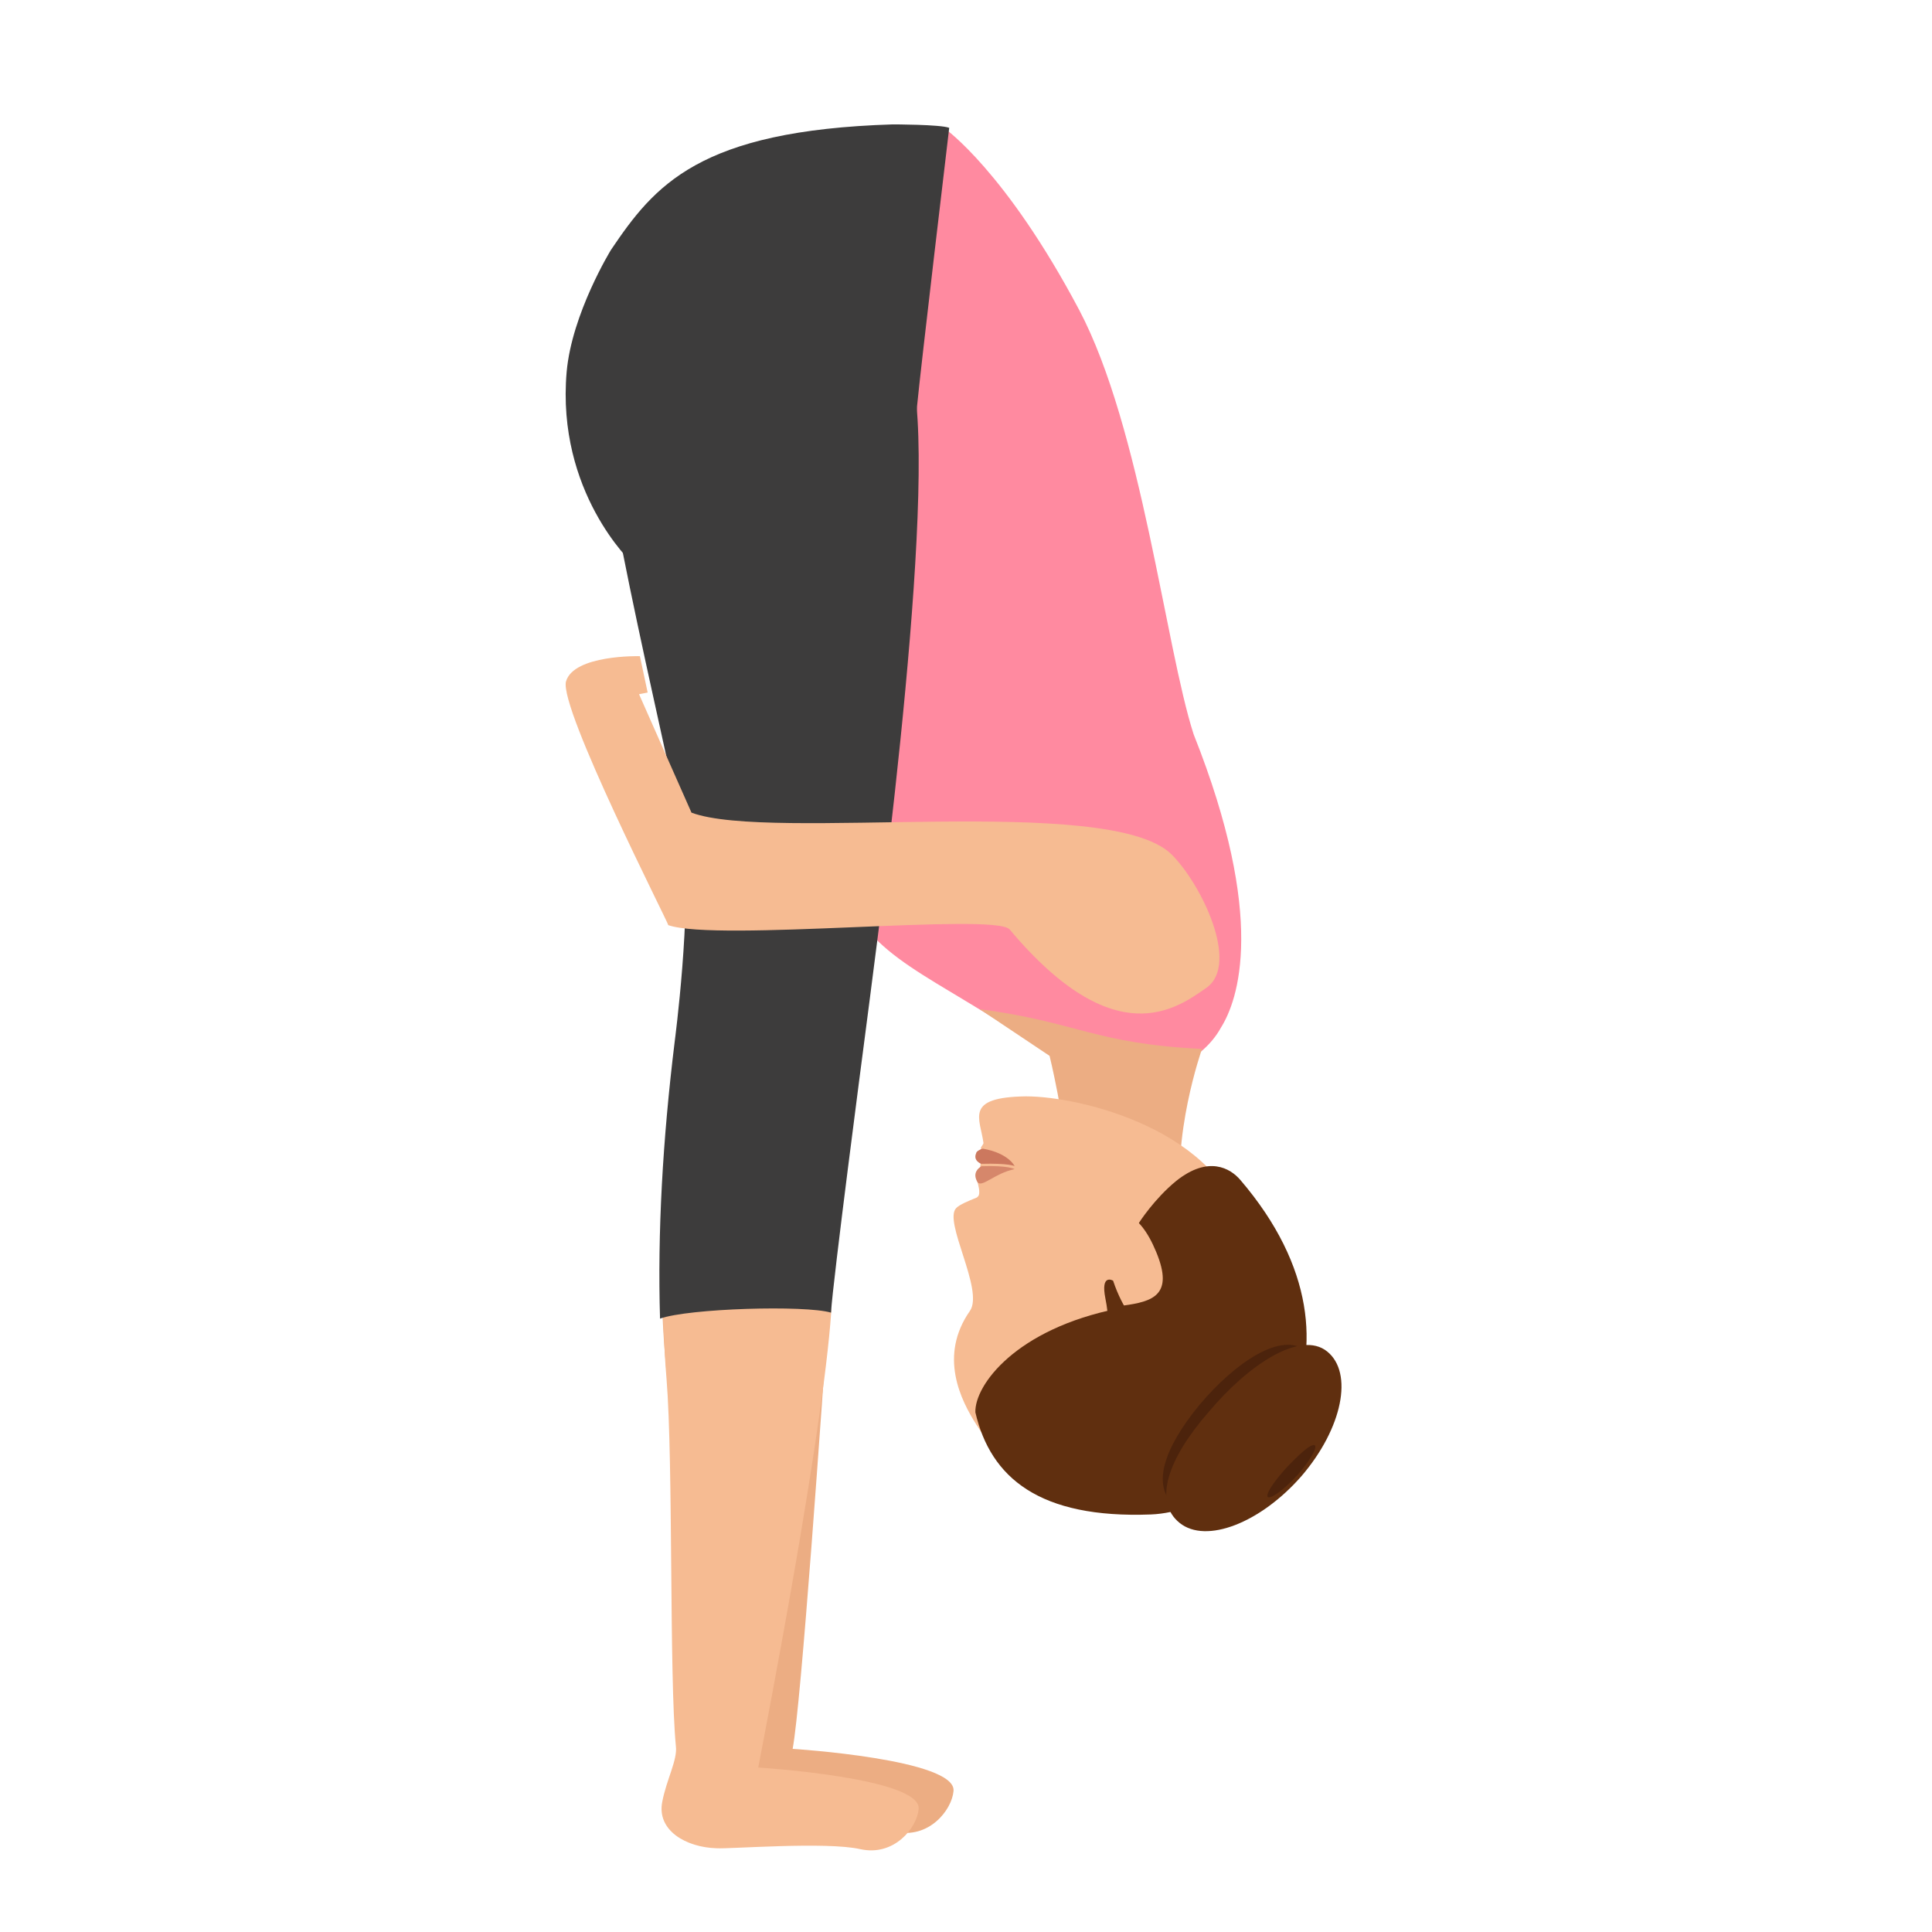
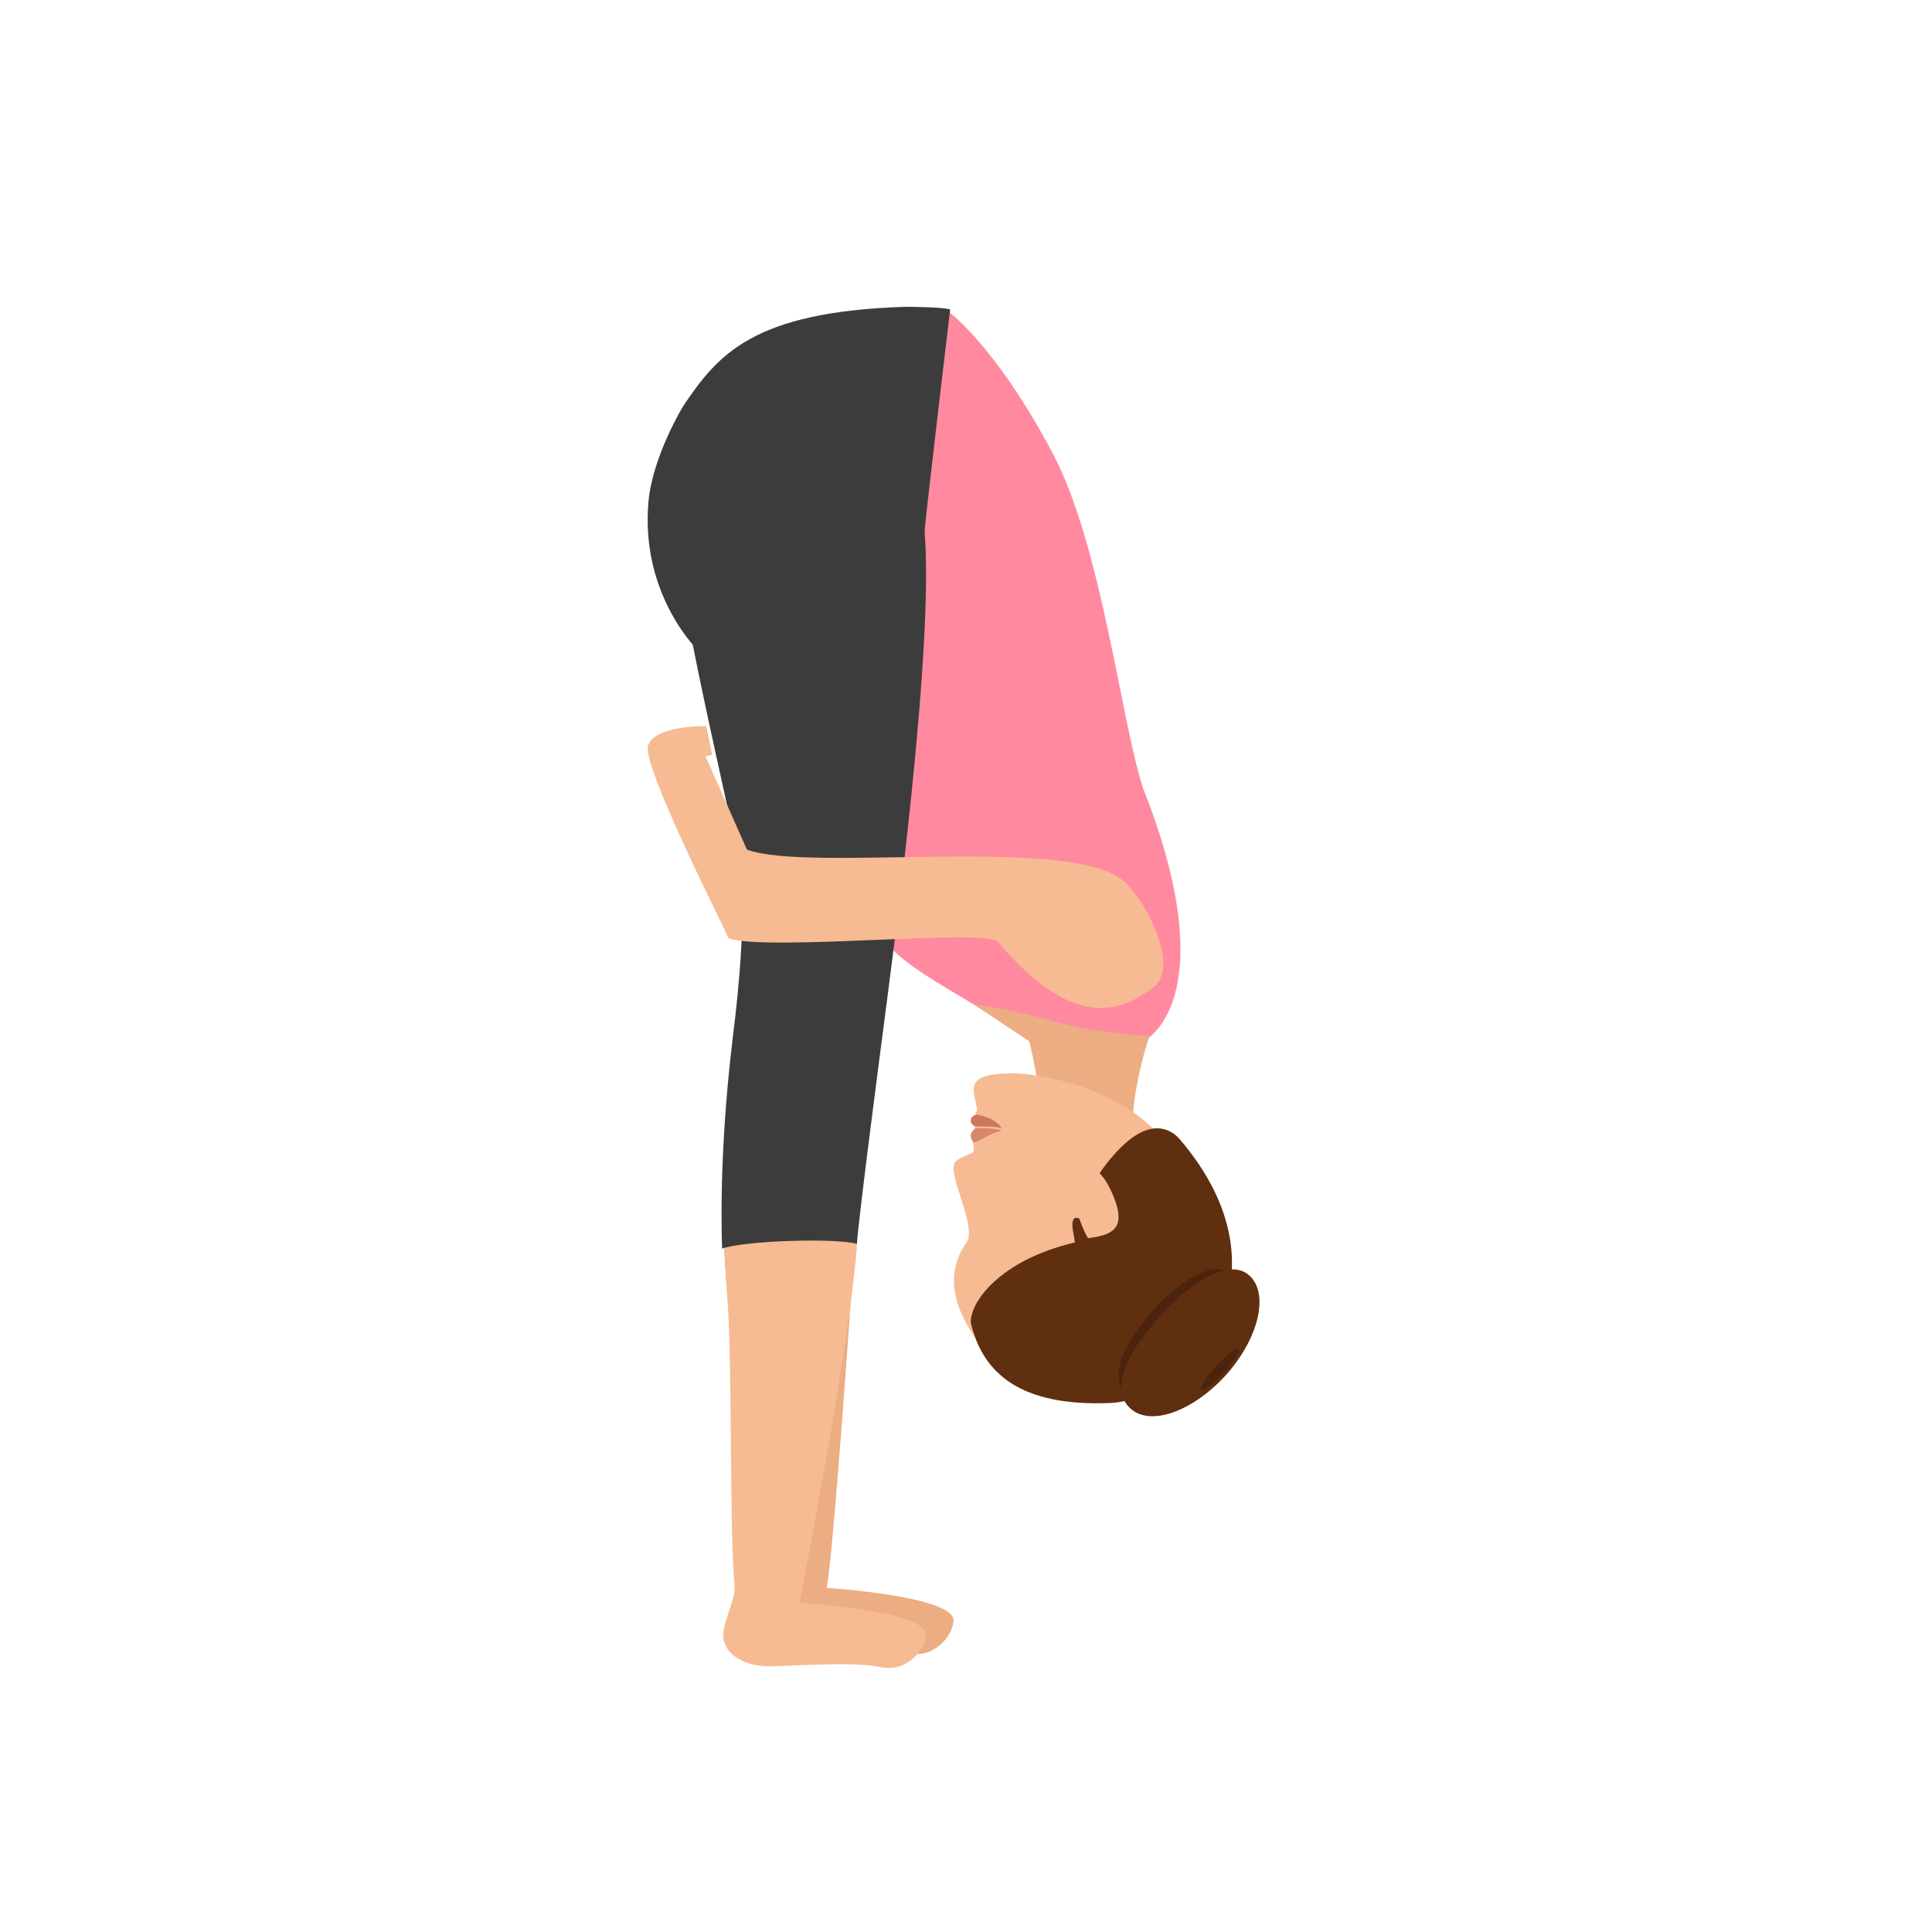
<svg xmlns="http://www.w3.org/2000/svg" width="497" height="497" viewBox="0 0 497 497" fill="none">
-   <path d="M212.795 219.726C221.145 244.227 231.251 246.634 257.836 263.26C265.087 267.854 303.756 275.292 309.249 270.26C311.007 268.729 312.764 266.76 314.083 264.354C318.477 257.353 325.947 236.352 307.052 188.881C299.801 166.348 293.649 110.126 277.61 79.718C258.715 44.06 243.116 33.122 243.116 33.122L218.947 46.248L191.483 61.124C201.37 142.503 216.531 168.317 217.849 195.225C218.069 195.444 210.379 212.507 212.795 219.726Z" fill="#FF8AA0" />
-   <path d="M269.995 271.611C269.995 271.611 273.72 286.506 275.473 304.735L304.173 311.182C301.106 292.731 309.212 269.833 309.212 269.833C281.607 268.499 277.225 262.941 252.03 259.606L269.995 271.611Z" fill="#ECAD83" />
-   <path d="M249.506 337.23C241.429 348.803 247.105 360.154 251.252 366.609C263.912 386.418 277.008 387.976 293.816 387.308C316.08 386.418 322.191 326.546 320.009 316.753C314.115 290.935 278.318 282.032 263.912 282.032C247.978 282.255 252.125 287.596 252.998 294.051C252.998 294.274 252.343 295.164 252.343 295.164C252.343 297.39 252.562 300.506 251.252 303.399C251.252 303.399 251.907 305.402 251.907 306.515C251.907 307.183 251.907 307.628 251.252 308.073C249.069 308.963 246.886 309.853 246.013 310.744C242.521 314.082 253.216 331.888 249.506 337.23Z" fill="#F6BB92" />
-   <path d="M261 300.761C261 300.761 259.508 299.76 252.473 300.01C251.62 300.511 250.128 301.763 251.407 304.016C252.473 305.769 255.884 301.763 261 300.761Z" fill="#D6876B" />
-   <path d="M261 299.972C261 299.972 259.495 296.657 252.832 295.487C251.972 295.682 251.112 296.267 251.112 296.657C250.252 298.607 252.402 299.387 252.402 299.387C259.495 299.192 261 299.972 261 299.972Z" fill="#CC785E" />
-   <path d="M296.078 389.589C323.003 388.494 357.311 348.216 319.094 303.559C316.489 300.494 310.843 297.211 302.592 303.778C296.946 308.375 293.038 314.504 293.038 314.504C291.952 316.256 290.649 318.226 289.563 320.415C288.261 322.823 290.432 336.176 287.609 336.614C261.335 341.867 250.695 356.315 250.912 363.32C254.821 380.176 267.415 390.683 296.078 389.589Z" fill="#602F0F" />
-   <path d="M297.45 322.113C292.874 311.042 287.611 310.632 280.06 311.452L284.865 328.879L288.984 335.849C296.535 334.824 302.027 333.184 297.45 322.113Z" fill="#F6BB92" />
-   <path d="M335.904 347.485C342.267 352.711 339.934 365.776 330.601 376.882C321.267 387.987 308.752 392.778 302.389 387.552C296.025 382.326 299.419 372.527 308.54 361.421C317.874 350.316 329.752 342.476 335.904 347.485Z" fill="#4C230C" />
-   <path d="M284.365 334.058C284.803 336.252 285.023 338.226 285.023 339.762C285.023 342.176 284.803 343.492 284.803 343.492L292.702 340.42C292.702 339.323 292.702 338.007 292.482 336.91C292.482 336.91 291.605 337.129 290.069 337.788H290.288C289.191 336.032 287.655 333.4 286.339 329.451C286.339 329.451 283.048 327.476 284.365 334.058Z" fill="#602F0F" />
-   <path d="M341.408 347.662C348.21 353.147 345.358 367.407 334.826 379.694C324.295 391.76 310.254 397.245 303.453 391.76C296.651 386.275 300.381 375.306 310.912 363.239C321.224 350.953 334.607 342.177 341.408 347.662Z" fill="#602F0F" />
-   <path d="M338.23 371.812C338.913 372.457 336.865 375.895 333.68 379.547C330.267 383.2 327.081 385.563 326.171 385.134C325.488 384.489 327.309 381.696 330.494 378.043C333.907 374.391 337.32 371.168 338.23 371.812Z" fill="#4C230C" />
-   <path d="M229.643 32.001C179.766 33.548 168.359 47.695 157.176 64.273C157.176 64.273 147.111 80.63 145.769 95.662C143.085 126.608 162.544 144.733 162.544 144.733C162.544 144.733 232.327 156.006 233.445 140.091C234.116 127.05 235.011 115.113 235.906 104.503C236.8 94.998 244.181 32.885 244.181 32.885C241.945 32.001 229.643 32.001 229.643 32.001Z" fill="#3D3C3C" />
-   <path d="M230.181 471.188C221.423 469.191 196.462 471.188 193.178 470.966C185.296 470.744 177.632 466.306 179.165 458.762C180.26 452.993 183.106 447.89 182.668 444.339C180.916 425.923 172.815 370.673 171.064 348.484C170.626 343.381 170.407 338.055 170.188 332.508C169.531 310.541 214.197 322.967 213.54 330.955C211.351 362.907 206.096 438.348 203.906 449.887C203.906 449.887 246.164 452.549 245.288 460.759C244.851 465.641 238.939 473.185 230.181 471.188Z" fill="#ECAD83" />
-   <path d="M221.253 475.677C212.519 473.709 187.627 475.677 184.352 475.458C176.491 475.24 168.849 470.868 170.377 463.435C171.469 457.752 174.308 452.724 173.871 449.226C172.124 431.082 173.216 376.651 171.469 354.791C171.032 349.763 170.814 344.517 170.596 339.052C169.941 317.41 214.484 329.652 213.829 337.521C211.645 369 197.234 443.324 195.051 454.691C195.051 454.691 237.192 457.314 236.319 465.403C235.882 470.212 229.987 477.644 221.253 475.677Z" fill="#F6BB92" />
-   <path d="M173.568 267.91C170.458 293.218 169.125 317.206 169.792 339.213C177.122 336.572 207.111 335.692 213.775 337.673C214.219 329.75 222.216 268.79 222.216 268.79C224.659 249.424 240.431 135.868 235.322 100.436C234.433 91.413 232.656 83.271 230.879 76.668C227.325 63.684 155.131 71.167 152.243 88.993C154.687 127.725 173.346 198.808 175.79 216.634C178.011 234.239 173.568 267.91 173.568 267.91Z" fill="#3D3C3C" />
-   <path d="M145.595 175.322C147.585 168.358 164.615 168.793 164.615 168.793L166.606 178.151L164.394 178.586L177.885 209.052C198.232 216.668 285.15 204.047 301.295 219.715C309.036 227.331 318.988 248.004 310.363 254.097C302.843 259.32 286.919 271.506 259.716 239.082C255.956 234.73 184.52 242.346 171.914 237.994C171.914 237.341 143.826 182.285 145.595 175.322Z" fill="#F6BB92" />
+   <path d="M219.668 226.971C226.252 246.294 234.223 248.191 255.188 261.303C260.906 264.926 291.401 270.791 295.733 266.823C297.119 265.616 298.506 264.063 299.545 262.165C303.011 256.645 308.902 240.083 294 202.646C288.283 184.876 283.431 140.539 270.782 116.558C255.881 88.438 243.579 79.811 243.579 79.811L224.519 90.163L202.861 101.894C210.658 166.072 222.614 186.429 223.653 207.649C223.826 207.822 217.762 221.278 219.668 226.971Z" fill="#FF8AA0" />
+   <path d="M264.777 267.889C264.777 267.889 267.714 279.635 269.097 294.011L291.73 299.095C289.311 284.544 295.704 266.486 295.704 266.486C273.934 265.434 270.479 261.051 250.609 258.421L264.777 267.889Z" fill="#ECAD83" />
+   <path d="M248.618 319.637C242.249 328.764 246.725 337.716 249.995 342.806C259.979 358.428 270.307 359.657 283.562 359.13C301.12 358.428 305.939 311.212 304.218 303.489C299.57 283.128 271.34 276.107 259.979 276.107C247.413 276.283 250.684 280.495 251.372 285.586C251.372 285.761 250.856 286.463 250.856 286.463C250.856 288.219 251.028 290.676 249.995 292.958C249.995 292.958 250.512 294.537 250.512 295.415C250.512 295.942 250.512 296.293 249.995 296.644C248.274 297.346 246.552 298.048 245.864 298.75C243.11 301.383 251.544 315.425 248.618 319.637Z" fill="#F6BB92" />
+   <path d="M257.683 290.877C257.683 290.877 256.506 290.087 250.958 290.285C250.285 290.68 249.108 291.667 250.117 293.444C250.958 294.827 253.648 291.667 257.683 290.877Z" fill="#D6876B" />
+   <path d="M257.683 290.255C257.683 290.255 256.496 287.641 251.241 286.718C250.563 286.872 249.885 287.333 249.885 287.641C249.207 289.179 250.902 289.794 250.902 289.794C256.496 289.64 257.683 290.255 257.683 290.255Z" fill="#CC785E" />
+   <path d="M285.345 360.928C306.579 360.065 333.635 328.301 303.497 293.084C301.442 290.667 296.99 288.077 290.483 293.256C286.03 296.882 282.948 301.715 282.948 301.715C282.092 303.096 281.064 304.65 280.208 306.376C279.181 308.275 280.893 318.806 278.667 319.151C257.947 323.294 249.556 334.688 249.727 340.212C252.81 353.505 262.741 361.791 285.345 360.928Z" fill="#602F0F" />
+   <path d="M286.428 307.716C282.819 298.985 278.668 298.662 272.713 299.308L276.503 313.051L279.751 318.548C285.706 317.74 290.037 316.447 286.428 307.716Z" fill="#F6BB92" />
+   <path d="M316.753 327.724C321.772 331.846 319.932 342.149 312.571 350.907C305.211 359.665 295.341 363.443 290.323 359.322C285.304 355.2 287.981 347.473 295.174 338.715C302.534 329.957 311.902 323.775 316.753 327.724Z" fill="#4C230C" />
+   <path d="M276.108 317.136C276.454 318.866 276.627 320.423 276.627 321.634C276.627 323.537 276.454 324.576 276.454 324.576L282.683 322.153C282.683 321.288 282.683 320.25 282.51 319.385C282.51 319.385 281.818 319.558 280.607 320.077H280.78C279.915 318.693 278.704 316.617 277.666 313.502C277.666 313.502 275.07 311.945 276.108 317.136Z" fill="#602F0F" />
+   <path d="M321.094 327.864C326.458 332.189 324.209 343.435 315.904 353.125C307.599 362.641 296.525 366.966 291.162 362.641C285.798 358.315 288.739 349.664 297.044 340.148C305.176 330.459 315.731 323.538 321.094 327.864Z" fill="#602F0F" />
+   <path d="M318.588 346.909C319.126 347.418 317.511 350.129 314.999 353.009C312.307 355.89 309.795 357.754 309.077 357.415C308.539 356.907 309.975 354.704 312.487 351.823C315.178 348.943 317.87 346.401 318.588 346.909Z" fill="#4C230C" />
+   <path d="M232.954 78.927C193.62 80.147 184.624 91.304 175.805 104.378C175.805 104.378 167.867 117.278 166.809 129.131C164.692 153.536 180.038 167.83 180.038 167.83C180.038 167.83 235.07 176.72 235.952 164.169C236.482 153.885 237.187 144.471 237.893 136.104C238.598 128.608 244.419 79.624 244.419 79.624C242.655 78.927 232.954 78.927 232.954 78.927Z" fill="#3D3C3C" />
+   <path d="M233.378 425.279C226.472 423.704 206.787 425.279 204.197 425.104C197.981 424.929 191.937 421.429 193.146 415.48C194.01 410.93 196.254 406.905 195.909 404.106C194.528 389.582 188.139 346.011 186.757 328.512C186.412 324.487 186.239 320.288 186.067 315.913C185.549 298.59 220.773 308.389 220.255 314.688C218.529 339.886 214.385 399.381 212.658 408.48C212.658 408.48 245.983 410.58 245.293 417.055C244.947 420.904 240.285 426.854 233.378 425.279Z" fill="#ECAD83" />
+   <path d="M226.337 428.819C219.45 427.268 199.819 428.819 197.237 428.647C191.038 428.475 185.011 425.027 186.216 419.165C187.077 414.683 189.316 410.718 188.971 407.96C187.594 393.651 188.455 350.726 187.077 333.486C186.733 329.521 186.56 325.384 186.388 321.074C185.872 304.007 220.999 313.661 220.483 319.867C218.761 344.692 207.396 403.305 205.674 412.27C205.674 412.27 238.908 414.338 238.219 420.717C237.875 424.51 233.225 430.371 226.337 428.819Z" fill="#F6BB92" />
+   <path d="M188.732 264.97C186.279 284.928 185.228 303.846 185.754 321.201C191.535 319.118 215.184 318.424 220.44 319.986C220.79 313.738 227.097 265.664 227.097 265.664C229.024 250.391 241.461 160.838 237.432 132.897C236.731 125.781 235.33 119.359 233.929 114.153C231.126 103.913 174.192 109.814 171.915 123.872C173.842 154.417 188.557 210.474 190.484 224.532C192.236 238.416 188.732 264.97 188.732 264.97Z" fill="#3D3C3C" />
+   <path d="M166.672 191.953C168.241 186.461 181.671 186.805 181.671 186.805L183.241 194.184L181.497 194.527L192.136 218.553C208.183 224.559 276.728 214.606 289.46 226.962C295.565 232.968 303.413 249.272 296.611 254.077C290.681 258.196 278.123 267.806 256.67 242.236C253.705 238.803 197.369 244.81 187.427 241.377C187.427 240.863 165.276 197.445 166.672 191.953Z" fill="#F6BB92" />
</svg>
